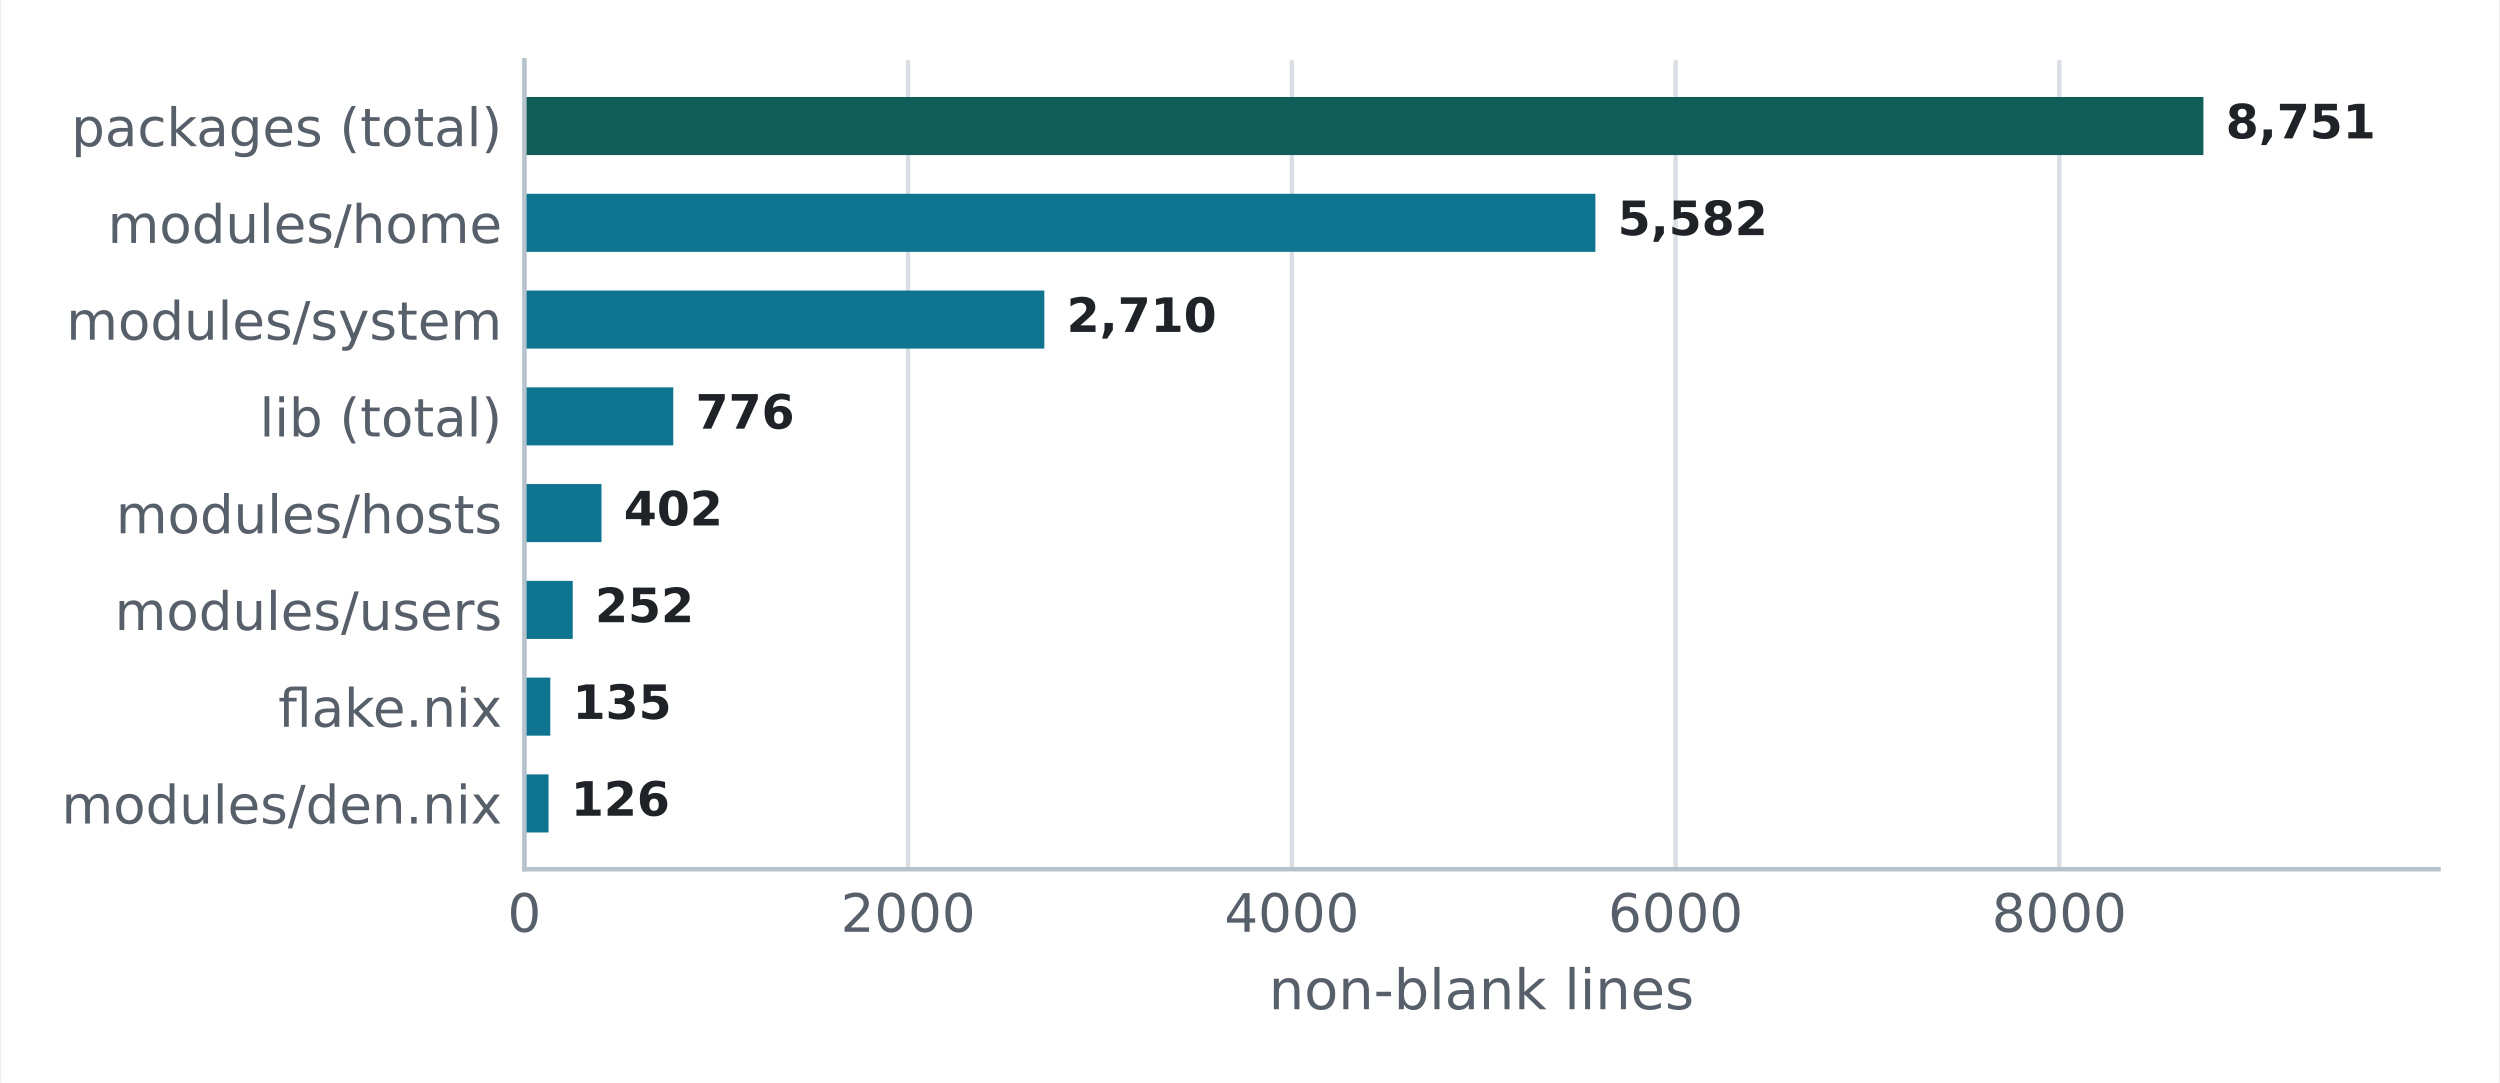
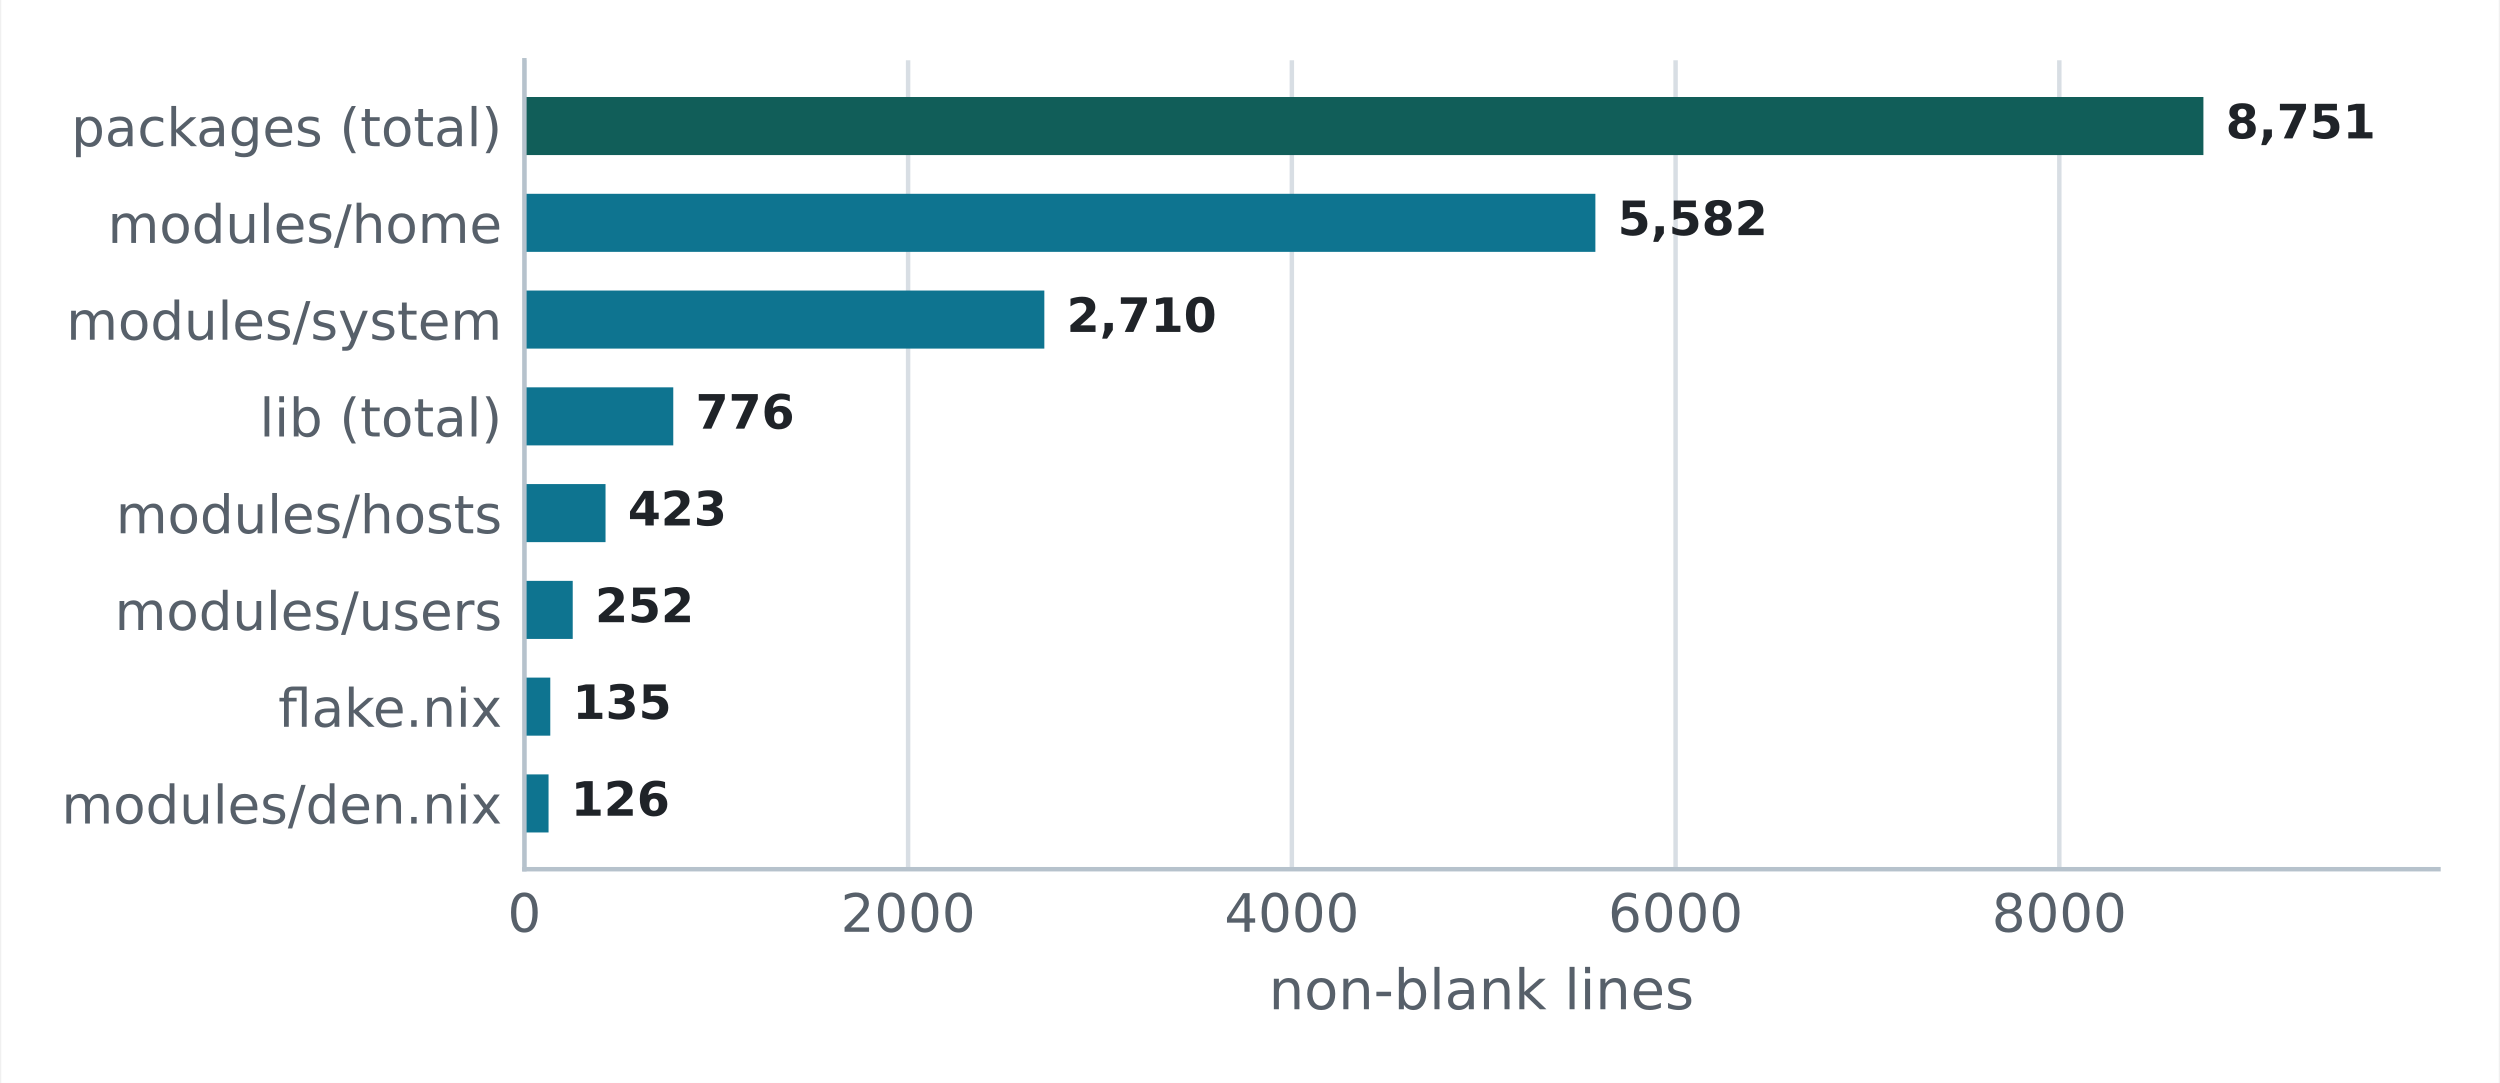
<svg xmlns="http://www.w3.org/2000/svg" xmlns:xlink="http://www.w3.org/1999/xlink" width="995" height="431" viewBox="0 0 447.591 194.078" version="1.1">
  <defs>
    <style type="text/css">*{stroke-linejoin: round; stroke-linecap: butt}</style>
  </defs>
  <g id="figure_1">
    <g id="patch_1">
      <path d="M 0 194.078  L 447.591 194.078  L 447.591 0  L 0 0  z " style="fill: #ffffff" />
    </g>
    <g id="axes_1">
      <g id="patch_2">
        <path d="M 93.751 155.778  L 436.791 155.778  L 436.791 10.8  L 93.751 10.8  z " style="fill: #ffffff" />
      </g>
      <g id="matplotlib.axis_1">
        <g id="xtick_1">
          <g id="line2d_1">
            <path d="M 93.751 155.778  L 93.751 10.8  " clip-path="url(#p4f550c6e6d)" style="fill: none; stroke: #d8dee4; stroke-width: 0.8; stroke-linecap: square" />
          </g>
          <g id="line2d_2" />
          <g id="text_1">
            <g style="fill: #57606a" transform="translate(90.72875 166.9954) scale(0.095 -0.095)">
              <defs>
                <path id="DejaVuSans-13" d="M 2034 4250  Q 1547 4250 1301 3770  Q 1056 3291 1056 2328  Q 1056 1369 1301 889  Q 1547 409 2034 409  Q 2525 409 2770 889  Q 3016 1369 3016 2328  Q 3016 3291 2770 3770  Q 2525 4250 2034 4250  z M 2034 4750  Q 2819 4750 3233 4129  Q 3647 3509 3647 2328  Q 3647 1150 3233 529  Q 2819 -91 2034 -91  Q 1250 -91 836 529  Q 422 1150 422 2328  Q 422 3509 836 4129  Q 1250 4750 2034 4750  z " transform="scale(0.015625)" />
              </defs>
              <use xlink:href="#DejaVuSans-13" />
            </g>
          </g>
        </g>
        <g id="xtick_2">
          <g id="line2d_3">
            <path d="M 162.523 155.778  L 162.523 10.8  " clip-path="url(#p4f550c6e6d)" style="fill: none; stroke: #d8dee4; stroke-width: 0.8; stroke-linecap: square" />
          </g>
          <g id="line2d_4" />
          <g id="text_2">
            <g style="fill: #57606a" transform="translate(150.4343 166.9954) scale(0.095 -0.095)">
              <defs>
                <path id="DejaVuSans-15" d="M 1228 531  L 3431 531  L 3431 0  L 469 0  L 469 531  Q 828 903 1448 1529  Q 2069 2156 2228 2338  Q 2531 2678 2651 2914  Q 2772 3150 2772 3378  Q 2772 3750 2511 3984  Q 2250 4219 1831 4219  Q 1534 4219 1204 4116  Q 875 4013 500 3803  L 500 4441  Q 881 4594 1212 4672  Q 1544 4750 1819 4750  Q 2544 4750 2975 4387  Q 3406 4025 3406 3419  Q 3406 3131 3298 2873  Q 3191 2616 2906 2266  Q 2828 2175 2409 1742  Q 1991 1309 1228 531  z " transform="scale(0.015625)" />
              </defs>
              <use xlink:href="#DejaVuSans-15" />
              <use xlink:href="#DejaVuSans-13" transform="translate(63.625 0)" />
              <use xlink:href="#DejaVuSans-13" transform="translate(127.25 0)" />
              <use xlink:href="#DejaVuSans-13" transform="translate(190.875 0)" />
            </g>
          </g>
        </g>
        <g id="xtick_3">
          <g id="line2d_5">
            <path d="M 231.295 155.778  L 231.295 10.8  " clip-path="url(#p4f550c6e6d)" style="fill: none; stroke: #d8dee4; stroke-width: 0.8; stroke-linecap: square" />
          </g>
          <g id="line2d_6" />
          <g id="text_3">
            <g style="fill: #57606a" transform="translate(219.2064 166.9954) scale(0.095 -0.095)">
              <defs>
                <path id="DejaVuSans-17" d="M 2419 4116  L 825 1625  L 2419 1625  L 2419 4116  z M 2253 4666  L 3047 4666  L 3047 1625  L 3713 1625  L 3713 1100  L 3047 1100  L 3047 0  L 2419 0  L 2419 1100  L 313 1100  L 313 1709  L 2253 4666  z " transform="scale(0.015625)" />
              </defs>
              <use xlink:href="#DejaVuSans-17" />
              <use xlink:href="#DejaVuSans-13" transform="translate(63.625 0)" />
              <use xlink:href="#DejaVuSans-13" transform="translate(127.25 0)" />
              <use xlink:href="#DejaVuSans-13" transform="translate(190.875 0)" />
            </g>
          </g>
        </g>
        <g id="xtick_4">
          <g id="line2d_7">
            <path d="M 300.067 155.778  L 300.067 10.8  " clip-path="url(#p4f550c6e6d)" style="fill: none; stroke: #d8dee4; stroke-width: 0.8; stroke-linecap: square" />
          </g>
          <g id="line2d_8" />
          <g id="text_4">
            <g style="fill: #57606a" transform="translate(287.9785 166.9954) scale(0.095 -0.095)">
              <defs>
                <path id="DejaVuSans-19" d="M 2113 2584  Q 1688 2584 1439 2293  Q 1191 2003 1191 1497  Q 1191 994 1439 701  Q 1688 409 2113 409  Q 2538 409 2786 701  Q 3034 994 3034 1497  Q 3034 2003 2786 2293  Q 2538 2584 2113 2584  z M 3366 4563  L 3366 3988  Q 3128 4100 2886 4159  Q 2644 4219 2406 4219  Q 1781 4219 1451 3797  Q 1122 3375 1075 2522  Q 1259 2794 1537 2939  Q 1816 3084 2150 3084  Q 2853 3084 3261 2657  Q 3669 2231 3669 1497  Q 3669 778 3244 343  Q 2819 -91 2113 -91  Q 1303 -91 875 529  Q 447 1150 447 2328  Q 447 3434 972 4092  Q 1497 4750 2381 4750  Q 2619 4750 2861 4703  Q 3103 4656 3366 4563  z " transform="scale(0.015625)" />
              </defs>
              <use xlink:href="#DejaVuSans-19" />
              <use xlink:href="#DejaVuSans-13" transform="translate(63.625 0)" />
              <use xlink:href="#DejaVuSans-13" transform="translate(127.25 0)" />
              <use xlink:href="#DejaVuSans-13" transform="translate(190.875 0)" />
            </g>
          </g>
        </g>
        <g id="xtick_5">
          <g id="line2d_9">
            <path d="M 368.839 155.778  L 368.839 10.8  " clip-path="url(#p4f550c6e6d)" style="fill: none; stroke: #d8dee4; stroke-width: 0.8; stroke-linecap: square" />
          </g>
          <g id="line2d_10" />
          <g id="text_5">
            <g style="fill: #57606a" transform="translate(356.7505 166.9954) scale(0.095 -0.095)">
              <defs>
                <path id="DejaVuSans-1b" d="M 2034 2216  Q 1584 2216 1326 1975  Q 1069 1734 1069 1313  Q 1069 891 1326 650  Q 1584 409 2034 409  Q 2484 409 2743 651  Q 3003 894 3003 1313  Q 3003 1734 2745 1975  Q 2488 2216 2034 2216  z M 1403 2484  Q 997 2584 770 2862  Q 544 3141 544 3541  Q 544 4100 942 4425  Q 1341 4750 2034 4750  Q 2731 4750 3128 4425  Q 3525 4100 3525 3541  Q 3525 3141 3298 2862  Q 3072 2584 2669 2484  Q 3125 2378 3379 2068  Q 3634 1759 3634 1313  Q 3634 634 3220 271  Q 2806 -91 2034 -91  Q 1263 -91 848 271  Q 434 634 434 1313  Q 434 1759 690 2068  Q 947 2378 1403 2484  z M 1172 3481  Q 1172 3119 1398 2916  Q 1625 2713 2034 2713  Q 2441 2713 2670 2916  Q 2900 3119 2900 3481  Q 2900 3844 2670 4047  Q 2441 4250 2034 4250  Q 1625 4250 1398 4047  Q 1172 3844 1172 3481  z " transform="scale(0.015625)" />
              </defs>
              <use xlink:href="#DejaVuSans-1b" />
              <use xlink:href="#DejaVuSans-13" transform="translate(63.625 0)" />
              <use xlink:href="#DejaVuSans-13" transform="translate(127.25 0)" />
              <use xlink:href="#DejaVuSans-13" transform="translate(190.875 0)" />
            </g>
          </g>
        </g>
        <g id="text_6">
          <g style="fill: #57606a" transform="translate(227.1616 180.8761) scale(0.1 -0.1)">
            <defs>
              <path id="DejaVuSans-51" d="M 3513 2113  L 3513 0  L 2938 0  L 2938 2094  Q 2938 2591 2744 2837  Q 2550 3084 2163 3084  Q 1697 3084 1428 2787  Q 1159 2491 1159 1978  L 1159 0  L 581 0  L 581 3500  L 1159 3500  L 1159 2956  Q 1366 3272 1645 3428  Q 1925 3584 2291 3584  Q 2894 3584 3203 3211  Q 3513 2838 3513 2113  z " transform="scale(0.015625)" />
              <path id="DejaVuSans-52" d="M 1959 3097  Q 1497 3097 1228 2736  Q 959 2375 959 1747  Q 959 1119 1226 758  Q 1494 397 1959 397  Q 2419 397 2687 759  Q 2956 1122 2956 1747  Q 2956 2369 2687 2733  Q 2419 3097 1959 3097  z M 1959 3584  Q 2709 3584 3137 3096  Q 3566 2609 3566 1747  Q 3566 888 3137 398  Q 2709 -91 1959 -91  Q 1206 -91 779 398  Q 353 888 353 1747  Q 353 2609 779 3096  Q 1206 3584 1959 3584  z " transform="scale(0.015625)" />
              <path id="DejaVuSans-10" d="M 313 2009  L 1997 2009  L 1997 1497  L 313 1497  L 313 2009  z " transform="scale(0.015625)" />
              <path id="DejaVuSans-45" d="M 3116 1747  Q 3116 2381 2855 2742  Q 2594 3103 2138 3103  Q 1681 3103 1420 2742  Q 1159 2381 1159 1747  Q 1159 1113 1420 752  Q 1681 391 2138 391  Q 2594 391 2855 752  Q 3116 1113 3116 1747  z M 1159 2969  Q 1341 3281 1617 3432  Q 1894 3584 2278 3584  Q 2916 3584 3314 3078  Q 3713 2572 3713 1747  Q 3713 922 3314 415  Q 2916 -91 2278 -91  Q 1894 -91 1617 61  Q 1341 213 1159 525  L 1159 0  L 581 0  L 581 4863  L 1159 4863  L 1159 2969  z " transform="scale(0.015625)" />
              <path id="DejaVuSans-4f" d="M 603 4863  L 1178 4863  L 1178 0  L 603 0  L 603 4863  z " transform="scale(0.015625)" />
              <path id="DejaVuSans-44" d="M 2194 1759  Q 1497 1759 1228 1600  Q 959 1441 959 1056  Q 959 750 1161 570  Q 1363 391 1709 391  Q 2188 391 2477 730  Q 2766 1069 2766 1631  L 2766 1759  L 2194 1759  z M 3341 1997  L 3341 0  L 2766 0  L 2766 531  Q 2569 213 2275 61  Q 1981 -91 1556 -91  Q 1019 -91 701 211  Q 384 513 384 1019  Q 384 1609 779 1909  Q 1175 2209 1959 2209  L 2766 2209  L 2766 2266  Q 2766 2663 2505 2880  Q 2244 3097 1772 3097  Q 1472 3097 1187 3025  Q 903 2953 641 2809  L 641 3341  Q 956 3463 1253 3523  Q 1550 3584 1831 3584  Q 2591 3584 2966 3190  Q 3341 2797 3341 1997  z " transform="scale(0.015625)" />
              <path id="DejaVuSans-4e" d="M 581 4863  L 1159 4863  L 1159 1991  L 2875 3500  L 3609 3500  L 1753 1863  L 3688 0  L 2938 0  L 1159 1709  L 1159 0  L 581 0  L 581 4863  z " transform="scale(0.015625)" />
              <path id="DejaVuSans-3" transform="scale(0.015625)" />
              <path id="DejaVuSans-4c" d="M 603 3500  L 1178 3500  L 1178 0  L 603 0  L 603 3500  z M 603 4863  L 1178 4863  L 1178 4134  L 603 4134  L 603 4863  z " transform="scale(0.015625)" />
              <path id="DejaVuSans-48" d="M 3597 1894  L 3597 1613  L 953 1613  Q 991 1019 1311 708  Q 1631 397 2203 397  Q 2534 397 2845 478  Q 3156 559 3463 722  L 3463 178  Q 3153 47 2828 -22  Q 2503 -91 2169 -91  Q 1331 -91 842 396  Q 353 884 353 1716  Q 353 2575 817 3079  Q 1281 3584 2069 3584  Q 2775 3584 3186 3129  Q 3597 2675 3597 1894  z M 3022 2063  Q 3016 2534 2758 2815  Q 2500 3097 2075 3097  Q 1594 3097 1305 2825  Q 1016 2553 972 2059  L 3022 2063  z " transform="scale(0.015625)" />
              <path id="DejaVuSans-56" d="M 2834 3397  L 2834 2853  Q 2591 2978 2328 3040  Q 2066 3103 1784 3103  Q 1356 3103 1142 2972  Q 928 2841 928 2578  Q 928 2378 1081 2264  Q 1234 2150 1697 2047  L 1894 2003  Q 2506 1872 2764 1633  Q 3022 1394 3022 966  Q 3022 478 2636 193  Q 2250 -91 1575 -91  Q 1294 -91 989 -36  Q 684 19 347 128  L 347 722  Q 666 556 975 473  Q 1284 391 1588 391  Q 1994 391 2212 530  Q 2431 669 2431 922  Q 2431 1156 2273 1281  Q 2116 1406 1581 1522  L 1381 1569  Q 847 1681 609 1914  Q 372 2147 372 2553  Q 372 3047 722 3315  Q 1072 3584 1716 3584  Q 2034 3584 2315 3537  Q 2597 3491 2834 3397  z " transform="scale(0.015625)" />
            </defs>
            <use xlink:href="#DejaVuSans-51" />
            <use xlink:href="#DejaVuSans-52" transform="translate(63.375 0)" />
            <use xlink:href="#DejaVuSans-51" transform="translate(124.5625 0)" />
            <use xlink:href="#DejaVuSans-10" transform="translate(187.9375 0)" />
            <use xlink:href="#DejaVuSans-45" transform="translate(224.0156 0)" />
            <use xlink:href="#DejaVuSans-4f" transform="translate(287.5 0)" />
            <use xlink:href="#DejaVuSans-44" transform="translate(315.2812 0)" />
            <use xlink:href="#DejaVuSans-51" transform="translate(376.5625 0)" />
            <use xlink:href="#DejaVuSans-4e" transform="translate(439.9375 0)" />
            <use xlink:href="#DejaVuSans-3" transform="translate(497.8438 0)" />
            <use xlink:href="#DejaVuSans-4f" transform="translate(529.625 0)" />
            <use xlink:href="#DejaVuSans-4c" transform="translate(557.4062 0)" />
            <use xlink:href="#DejaVuSans-51" transform="translate(585.1875 0)" />
            <use xlink:href="#DejaVuSans-48" transform="translate(648.5625 0)" />
            <use xlink:href="#DejaVuSans-56" transform="translate(710.0938 0)" />
          </g>
        </g>
      </g>
      <g id="matplotlib.axis_2">
        <g id="ytick_1">
          <g id="line2d_11" />
          <g id="text_7">
            <g style="fill: #57606a" transform="translate(10.8 147.5945) scale(0.095 -0.095)">
              <defs>
                <path id="DejaVuSans-50" d="M 3328 2828  Q 3544 3216 3844 3400  Q 4144 3584 4550 3584  Q 5097 3584 5394 3201  Q 5691 2819 5691 2113  L 5691 0  L 5113 0  L 5113 2094  Q 5113 2597 4934 2840  Q 4756 3084 4391 3084  Q 3944 3084 3684 2787  Q 3425 2491 3425 1978  L 3425 0  L 2847 0  L 2847 2094  Q 2847 2600 2669 2842  Q 2491 3084 2119 3084  Q 1678 3084 1418 2786  Q 1159 2488 1159 1978  L 1159 0  L 581 0  L 581 3500  L 1159 3500  L 1159 2956  Q 1356 3278 1631 3431  Q 1906 3584 2284 3584  Q 2666 3584 2933 3390  Q 3200 3197 3328 2828  z " transform="scale(0.015625)" />
                <path id="DejaVuSans-47" d="M 2906 2969  L 2906 4863  L 3481 4863  L 3481 0  L 2906 0  L 2906 525  Q 2725 213 2448 61  Q 2172 -91 1784 -91  Q 1150 -91 751 415  Q 353 922 353 1747  Q 353 2572 751 3078  Q 1150 3584 1784 3584  Q 2172 3584 2448 3432  Q 2725 3281 2906 2969  z M 947 1747  Q 947 1113 1208 752  Q 1469 391 1925 391  Q 2381 391 2643 752  Q 2906 1113 2906 1747  Q 2906 2381 2643 2742  Q 2381 3103 1925 3103  Q 1469 3103 1208 2742  Q 947 2381 947 1747  z " transform="scale(0.015625)" />
                <path id="DejaVuSans-58" d="M 544 1381  L 544 3500  L 1119 3500  L 1119 1403  Q 1119 906 1312 657  Q 1506 409 1894 409  Q 2359 409 2629 706  Q 2900 1003 2900 1516  L 2900 3500  L 3475 3500  L 3475 0  L 2900 0  L 2900 538  Q 2691 219 2414 64  Q 2138 -91 1772 -91  Q 1169 -91 856 284  Q 544 659 544 1381  z M 1991 3584  L 1991 3584  z " transform="scale(0.015625)" />
                <path id="DejaVuSans-12" d="M 1625 4666  L 2156 4666  L 531 -594  L 0 -594  L 1625 4666  z " transform="scale(0.015625)" />
                <path id="DejaVuSans-11" d="M 684 794  L 1344 794  L 1344 0  L 684 0  L 684 794  z " transform="scale(0.015625)" />
                <path id="DejaVuSans-5b" d="M 3513 3500  L 2247 1797  L 3578 0  L 2900 0  L 1881 1375  L 863 0  L 184 0  L 1544 1831  L 300 3500  L 978 3500  L 1906 2253  L 2834 3500  L 3513 3500  z " transform="scale(0.015625)" />
              </defs>
              <use xlink:href="#DejaVuSans-50" />
              <use xlink:href="#DejaVuSans-52" transform="translate(97.40625 0)" />
              <use xlink:href="#DejaVuSans-47" transform="translate(158.5938 0)" />
              <use xlink:href="#DejaVuSans-58" transform="translate(222.0781 0)" />
              <use xlink:href="#DejaVuSans-4f" transform="translate(285.4531 0)" />
              <use xlink:href="#DejaVuSans-48" transform="translate(313.2344 0)" />
              <use xlink:href="#DejaVuSans-56" transform="translate(374.7656 0)" />
              <use xlink:href="#DejaVuSans-12" transform="translate(426.8594 0)" />
              <use xlink:href="#DejaVuSans-47" transform="translate(460.5469 0)" />
              <use xlink:href="#DejaVuSans-48" transform="translate(524.0312 0)" />
              <use xlink:href="#DejaVuSans-51" transform="translate(585.5625 0)" />
              <use xlink:href="#DejaVuSans-11" transform="translate(648.9375 0)" />
              <use xlink:href="#DejaVuSans-51" transform="translate(680.7188 0)" />
              <use xlink:href="#DejaVuSans-4c" transform="translate(744.0938 0)" />
              <use xlink:href="#DejaVuSans-5b" transform="translate(771.875 0)" />
            </g>
          </g>
        </g>
        <g id="ytick_2">
          <g id="line2d_12" />
          <g id="text_8">
            <g style="fill: #57606a" transform="translate(49.6357 130.2526) scale(0.095 -0.095)">
              <defs>
                <path id="DejaVuSans-13b0" d="M 1831 4863  L 3431 4863  L 3431 0  L 2853 0  L 2853 4384  L 1825 4384  Q 1516 4384 1395 4259  Q 1275 4134 1275 3809  L 1275 3500  L 2222 3500  L 2222 3053  L 1275 3053  L 1275 0  L 697 0  L 697 3053  L 147 3053  L 147 3500  L 697 3500  L 697 3744  Q 697 4328 969 4595  Q 1241 4863 1831 4863  z " transform="scale(0.015625)" />
              </defs>
              <use xlink:href="#DejaVuSans-13b0" />
              <use xlink:href="#DejaVuSans-44" transform="translate(62.98438 0)" />
              <use xlink:href="#DejaVuSans-4e" transform="translate(124.2656 0)" />
              <use xlink:href="#DejaVuSans-48" transform="translate(178.6094 0)" />
              <use xlink:href="#DejaVuSans-11" transform="translate(240.1406 0)" />
              <use xlink:href="#DejaVuSans-51" transform="translate(271.9219 0)" />
              <use xlink:href="#DejaVuSans-4c" transform="translate(335.2969 0)" />
              <use xlink:href="#DejaVuSans-5b" transform="translate(363.0781 0)" />
            </g>
          </g>
        </g>
        <g id="ytick_3">
          <g id="line2d_13" />
          <g id="text_9">
            <g style="fill: #57606a" transform="translate(20.32969 112.9108) scale(0.095 -0.095)">
              <defs>
                <path id="DejaVuSans-55" d="M 2631 2963  Q 2534 3019 2420 3045  Q 2306 3072 2169 3072  Q 1681 3072 1420 2755  Q 1159 2438 1159 1844  L 1159 0  L 581 0  L 581 3500  L 1159 3500  L 1159 2956  Q 1341 3275 1631 3429  Q 1922 3584 2338 3584  Q 2397 3584 2469 3576  Q 2541 3569 2628 3553  L 2631 2963  z " transform="scale(0.015625)" />
              </defs>
              <use xlink:href="#DejaVuSans-50" />
              <use xlink:href="#DejaVuSans-52" transform="translate(97.40625 0)" />
              <use xlink:href="#DejaVuSans-47" transform="translate(158.5938 0)" />
              <use xlink:href="#DejaVuSans-58" transform="translate(222.0781 0)" />
              <use xlink:href="#DejaVuSans-4f" transform="translate(285.4531 0)" />
              <use xlink:href="#DejaVuSans-48" transform="translate(313.2344 0)" />
              <use xlink:href="#DejaVuSans-56" transform="translate(374.7656 0)" />
              <use xlink:href="#DejaVuSans-12" transform="translate(426.8594 0)" />
              <use xlink:href="#DejaVuSans-58" transform="translate(460.5469 0)" />
              <use xlink:href="#DejaVuSans-56" transform="translate(523.9219 0)" />
              <use xlink:href="#DejaVuSans-48" transform="translate(576.0156 0)" />
              <use xlink:href="#DejaVuSans-55" transform="translate(637.5469 0)" />
              <use xlink:href="#DejaVuSans-56" transform="translate(678.6562 0)" />
            </g>
          </g>
        </g>
        <g id="ytick_4">
          <g id="line2d_14" />
          <g id="text_10">
            <g style="fill: #57606a" transform="translate(20.54344 95.569) scale(0.095 -0.095)">
              <defs>
                <path id="DejaVuSans-4b" d="M 3513 2113  L 3513 0  L 2938 0  L 2938 2094  Q 2938 2591 2744 2837  Q 2550 3084 2163 3084  Q 1697 3084 1428 2787  Q 1159 2491 1159 1978  L 1159 0  L 581 0  L 581 4863  L 1159 4863  L 1159 2956  Q 1366 3272 1645 3428  Q 1925 3584 2291 3584  Q 2894 3584 3203 3211  Q 3513 2838 3513 2113  z " transform="scale(0.015625)" />
                <path id="DejaVuSans-57" d="M 1172 4494  L 1172 3500  L 2356 3500  L 2356 3053  L 1172 3053  L 1172 1153  Q 1172 725 1289 603  Q 1406 481 1766 481  L 2356 481  L 2356 0  L 1766 0  Q 1100 0 847 248  Q 594 497 594 1153  L 594 3053  L 172 3053  L 172 3500  L 594 3500  L 594 4494  L 1172 4494  z " transform="scale(0.015625)" />
              </defs>
              <use xlink:href="#DejaVuSans-50" />
              <use xlink:href="#DejaVuSans-52" transform="translate(97.40625 0)" />
              <use xlink:href="#DejaVuSans-47" transform="translate(158.5938 0)" />
              <use xlink:href="#DejaVuSans-58" transform="translate(222.0781 0)" />
              <use xlink:href="#DejaVuSans-4f" transform="translate(285.4531 0)" />
              <use xlink:href="#DejaVuSans-48" transform="translate(313.2344 0)" />
              <use xlink:href="#DejaVuSans-56" transform="translate(374.7656 0)" />
              <use xlink:href="#DejaVuSans-12" transform="translate(426.8594 0)" />
              <use xlink:href="#DejaVuSans-4b" transform="translate(460.5469 0)" />
              <use xlink:href="#DejaVuSans-52" transform="translate(523.9219 0)" />
              <use xlink:href="#DejaVuSans-56" transform="translate(585.1094 0)" />
              <use xlink:href="#DejaVuSans-57" transform="translate(637.2031 0)" />
              <use xlink:href="#DejaVuSans-56" transform="translate(676.4062 0)" />
            </g>
          </g>
        </g>
        <g id="ytick_5">
          <g id="line2d_15" />
          <g id="text_11">
            <g style="fill: #57606a" transform="translate(46.28695 78.22717) scale(0.095 -0.095)">
              <defs>
                <path id="DejaVuSans-b" d="M 1984 4856  Q 1566 4138 1362 3434  Q 1159 2731 1159 2009  Q 1159 1288 1364 580  Q 1569 -128 1984 -844  L 1484 -844  Q 1016 -109 783 600  Q 550 1309 550 2009  Q 550 2706 781 3412  Q 1013 4119 1484 4856  L 1984 4856  z " transform="scale(0.015625)" />
                <path id="DejaVuSans-c" d="M 513 4856  L 1013 4856  Q 1481 4119 1714 3412  Q 1947 2706 1947 2009  Q 1947 1309 1714 600  Q 1481 -109 1013 -844  L 513 -844  Q 928 -128 1133 580  Q 1338 1288 1338 2009  Q 1338 2731 1133 3434  Q 928 4138 513 4856  z " transform="scale(0.015625)" />
              </defs>
              <use xlink:href="#DejaVuSans-4f" />
              <use xlink:href="#DejaVuSans-4c" transform="translate(27.78125 0)" />
              <use xlink:href="#DejaVuSans-45" transform="translate(55.5625 0)" />
              <use xlink:href="#DejaVuSans-3" transform="translate(119.0469 0)" />
              <use xlink:href="#DejaVuSans-b" transform="translate(150.8281 0)" />
              <use xlink:href="#DejaVuSans-57" transform="translate(189.8438 0)" />
              <use xlink:href="#DejaVuSans-52" transform="translate(229.0469 0)" />
              <use xlink:href="#DejaVuSans-57" transform="translate(290.2344 0)" />
              <use xlink:href="#DejaVuSans-44" transform="translate(329.4375 0)" />
              <use xlink:href="#DejaVuSans-4f" transform="translate(390.7188 0)" />
              <use xlink:href="#DejaVuSans-c" transform="translate(418.5 0)" />
            </g>
          </g>
        </g>
        <g id="ytick_6">
          <g id="line2d_16" />
          <g id="text_12">
            <g style="fill: #57606a" transform="translate(11.655 60.88535) scale(0.095 -0.095)">
              <defs>
                <path id="DejaVuSans-5c" d="M 2059 -325  Q 1816 -950 1584 -1140  Q 1353 -1331 966 -1331  L 506 -1331  L 506 -850  L 844 -850  Q 1081 -850 1212 -737  Q 1344 -625 1503 -206  L 1606 56  L 191 3500  L 800 3500  L 1894 763  L 2988 3500  L 3597 3500  L 2059 -325  z " transform="scale(0.015625)" />
              </defs>
              <use xlink:href="#DejaVuSans-50" />
              <use xlink:href="#DejaVuSans-52" transform="translate(97.40625 0)" />
              <use xlink:href="#DejaVuSans-47" transform="translate(158.5938 0)" />
              <use xlink:href="#DejaVuSans-58" transform="translate(222.0781 0)" />
              <use xlink:href="#DejaVuSans-4f" transform="translate(285.4531 0)" />
              <use xlink:href="#DejaVuSans-48" transform="translate(313.2344 0)" />
              <use xlink:href="#DejaVuSans-56" transform="translate(374.7656 0)" />
              <use xlink:href="#DejaVuSans-12" transform="translate(426.8594 0)" />
              <use xlink:href="#DejaVuSans-56" transform="translate(460.5469 0)" />
              <use xlink:href="#DejaVuSans-5c" transform="translate(512.6406 0)" />
              <use xlink:href="#DejaVuSans-56" transform="translate(571.8281 0)" />
              <use xlink:href="#DejaVuSans-57" transform="translate(623.9219 0)" />
              <use xlink:href="#DejaVuSans-48" transform="translate(663.125 0)" />
              <use xlink:href="#DejaVuSans-50" transform="translate(724.6562 0)" />
            </g>
          </g>
        </g>
        <g id="ytick_7">
          <g id="line2d_17" />
          <g id="text_13">
            <g style="fill: #57606a" transform="translate(19.06648 43.54352) scale(0.095 -0.095)">
              <use xlink:href="#DejaVuSans-50" />
              <use xlink:href="#DejaVuSans-52" transform="translate(97.40625 0)" />
              <use xlink:href="#DejaVuSans-47" transform="translate(158.5938 0)" />
              <use xlink:href="#DejaVuSans-58" transform="translate(222.0781 0)" />
              <use xlink:href="#DejaVuSans-4f" transform="translate(285.4531 0)" />
              <use xlink:href="#DejaVuSans-48" transform="translate(313.2344 0)" />
              <use xlink:href="#DejaVuSans-56" transform="translate(374.7656 0)" />
              <use xlink:href="#DejaVuSans-12" transform="translate(426.8594 0)" />
              <use xlink:href="#DejaVuSans-4b" transform="translate(460.5469 0)" />
              <use xlink:href="#DejaVuSans-52" transform="translate(523.9219 0)" />
              <use xlink:href="#DejaVuSans-50" transform="translate(585.1094 0)" />
              <use xlink:href="#DejaVuSans-48" transform="translate(682.5156 0)" />
            </g>
          </g>
        </g>
        <g id="ytick_8">
          <g id="line2d_18" />
          <g id="text_14">
            <g style="fill: #57606a" transform="translate(12.5382 26.2017) scale(0.095 -0.095)">
              <defs>
                <path id="DejaVuSans-53" d="M 1159 525  L 1159 -1331  L 581 -1331  L 581 3500  L 1159 3500  L 1159 2969  Q 1341 3281 1617 3432  Q 1894 3584 2278 3584  Q 2916 3584 3314 3078  Q 3713 2572 3713 1747  Q 3713 922 3314 415  Q 2916 -91 2278 -91  Q 1894 -91 1617 61  Q 1341 213 1159 525  z M 3116 1747  Q 3116 2381 2855 2742  Q 2594 3103 2138 3103  Q 1681 3103 1420 2742  Q 1159 2381 1159 1747  Q 1159 1113 1420 752  Q 1681 391 2138 391  Q 2594 391 2855 752  Q 3116 1113 3116 1747  z " transform="scale(0.015625)" />
                <path id="DejaVuSans-46" d="M 3122 3366  L 3122 2828  Q 2878 2963 2633 3030  Q 2388 3097 2138 3097  Q 1578 3097 1268 2742  Q 959 2388 959 1747  Q 959 1106 1268 751  Q 1578 397 2138 397  Q 2388 397 2633 464  Q 2878 531 3122 666  L 3122 134  Q 2881 22 2623 -34  Q 2366 -91 2075 -91  Q 1284 -91 818 406  Q 353 903 353 1747  Q 353 2603 823 3093  Q 1294 3584 2113 3584  Q 2378 3584 2631 3529  Q 2884 3475 3122 3366  z " transform="scale(0.015625)" />
                <path id="DejaVuSans-4a" d="M 2906 1791  Q 2906 2416 2648 2759  Q 2391 3103 1925 3103  Q 1463 3103 1205 2759  Q 947 2416 947 1791  Q 947 1169 1205 825  Q 1463 481 1925 481  Q 2391 481 2648 825  Q 2906 1169 2906 1791  z M 3481 434  Q 3481 -459 3084 -895  Q 2688 -1331 1869 -1331  Q 1566 -1331 1297 -1286  Q 1028 -1241 775 -1147  L 775 -588  Q 1028 -725 1275 -790  Q 1522 -856 1778 -856  Q 2344 -856 2625 -561  Q 2906 -266 2906 331  L 2906 616  Q 2728 306 2450 153  Q 2172 0 1784 0  Q 1141 0 747 490  Q 353 981 353 1791  Q 353 2603 747 3093  Q 1141 3584 1784 3584  Q 2172 3584 2450 3431  Q 2728 3278 2906 2969  L 2906 3500  L 3481 3500  L 3481 434  z " transform="scale(0.015625)" />
              </defs>
              <use xlink:href="#DejaVuSans-53" />
              <use xlink:href="#DejaVuSans-44" transform="translate(63.48438 0)" />
              <use xlink:href="#DejaVuSans-46" transform="translate(124.7656 0)" />
              <use xlink:href="#DejaVuSans-4e" transform="translate(179.75 0)" />
              <use xlink:href="#DejaVuSans-44" transform="translate(235.9062 0)" />
              <use xlink:href="#DejaVuSans-4a" transform="translate(297.1875 0)" />
              <use xlink:href="#DejaVuSans-48" transform="translate(360.6719 0)" />
              <use xlink:href="#DejaVuSans-56" transform="translate(422.2031 0)" />
              <use xlink:href="#DejaVuSans-3" transform="translate(474.2969 0)" />
              <use xlink:href="#DejaVuSans-b" transform="translate(506.0781 0)" />
              <use xlink:href="#DejaVuSans-57" transform="translate(545.0938 0)" />
              <use xlink:href="#DejaVuSans-52" transform="translate(584.2969 0)" />
              <use xlink:href="#DejaVuSans-57" transform="translate(645.4844 0)" />
              <use xlink:href="#DejaVuSans-44" transform="translate(684.6875 0)" />
              <use xlink:href="#DejaVuSans-4f" transform="translate(745.9688 0)" />
              <use xlink:href="#DejaVuSans-c" transform="translate(773.75 0)" />
            </g>
          </g>
        </g>
      </g>
      <g id="patch_3">
        <path d="M 93.751 149.188  L 98.084 149.188  L 98.084 138.783  L 93.751 138.783  z " clip-path="url(#p4f550c6e6d)" style="fill: #0e7490" />
      </g>
      <g id="patch_4">
        <path d="M 93.751 131.846  L 98.393 131.846  L 98.393 121.441  L 93.751 121.441  z " clip-path="url(#p4f550c6e6d)" style="fill: #0e7490" />
      </g>
      <g id="patch_5">
        <path d="M 93.751 114.504  L 102.416 114.504  L 102.416 104.099  L 93.751 104.099  z " clip-path="url(#p4f550c6e6d)" style="fill: #0e7490" />
      </g>
      <g id="patch_6">
-         <path d="M 93.751 97.162  L 107.574 97.162  L 107.574 86.757  L 93.751 86.757  z " clip-path="url(#p4f550c6e6d)" style="fill: #0e7490" />
+         <path d="M 93.751 97.162  L 108.296 97.162  L 108.296 86.757  L 93.751 86.757  z " clip-path="url(#p4f550c6e6d)" style="fill: #0e7490" />
      </g>
      <g id="patch_7">
        <path d="M 93.751 79.82  L 120.435 79.82  L 120.435 69.415  L 93.751 69.415  z " clip-path="url(#p4f550c6e6d)" style="fill: #0e7490" />
      </g>
      <g id="patch_8">
        <path d="M 93.751 62.479  L 186.937 62.479  L 186.937 52.074  L 93.751 52.074  z " clip-path="url(#p4f550c6e6d)" style="fill: #0e7490" />
      </g>
      <g id="patch_9">
        <path d="M 93.751 45.137  L 285.694 45.137  L 285.694 34.732  L 93.751 34.732  z " clip-path="url(#p4f550c6e6d)" style="fill: #0e7490" />
      </g>
      <g id="patch_10">
        <path d="M 93.751 27.795  L 394.663 27.795  L 394.663 17.39  L 93.751 17.39  z " clip-path="url(#p4f550c6e6d)" style="fill: #115e59" />
      </g>
      <g id="patch_11">
        <path d="M 93.751 155.778  L 93.751 10.8  " style="fill: none; stroke: #b6c2cc; stroke-width: 0.8; stroke-linejoin: miter; stroke-linecap: square" />
      </g>
      <g id="patch_12">
        <path d="M 93.751 155.778  L 436.791 155.778  " style="fill: none; stroke: #b6c2cc; stroke-width: 0.8; stroke-linejoin: miter; stroke-linecap: square" />
      </g>
      <g id="text_15">
        <g style="fill: #1f2328" transform="translate(102.0836 146.1932) scale(0.085 -0.085)">
          <defs>
            <path id="DejaVuSans-Bold-14" d="M 750 831  L 1813 831  L 1813 3847  L 722 3622  L 722 4441  L 1806 4666  L 2950 4666  L 2950 831  L 4013 831  L 4013 0  L 750 0  L 750 831  z " transform="scale(0.015625)" />
            <path id="DejaVuSans-Bold-15" d="M 1844 884  L 3897 884  L 3897 0  L 506 0  L 506 884  L 2209 2388  Q 2438 2594 2547 2791  Q 2656 2988 2656 3200  Q 2656 3528 2436 3728  Q 2216 3928 1850 3928  Q 1569 3928 1234 3808  Q 900 3688 519 3450  L 519 4475  Q 925 4609 1322 4679  Q 1719 4750 2100 4750  Q 2938 4750 3402 4381  Q 3866 4013 3866 3353  Q 3866 2972 3669 2642  Q 3472 2313 2841 1759  L 1844 884  z " transform="scale(0.015625)" />
            <path id="DejaVuSans-Bold-19" d="M 2316 2303  Q 2000 2303 1842 2098  Q 1684 1894 1684 1484  Q 1684 1075 1842 870  Q 2000 666 2316 666  Q 2634 666 2792 870  Q 2950 1075 2950 1484  Q 2950 1894 2792 2098  Q 2634 2303 2316 2303  z M 3803 4544  L 3803 3681  Q 3506 3822 3243 3889  Q 2981 3956 2731 3956  Q 2194 3956 1894 3657  Q 1594 3359 1544 2772  Q 1750 2925 1990 3001  Q 2231 3078 2516 3078  Q 3231 3078 3670 2659  Q 4109 2241 4109 1563  Q 4109 813 3618 361  Q 3128 -91 2303 -91  Q 1394 -91 895 523  Q 397 1138 397 2266  Q 397 3422 980 4083  Q 1563 4744 2578 4744  Q 2900 4744 3203 4694  Q 3506 4644 3803 4544  z " transform="scale(0.015625)" />
          </defs>
          <use xlink:href="#DejaVuSans-Bold-14" />
          <use xlink:href="#DejaVuSans-Bold-15" transform="translate(69.57812 0)" />
          <use xlink:href="#DejaVuSans-Bold-19" transform="translate(139.1562 0)" />
        </g>
      </g>
      <g id="text_16">
        <g style="fill: #1f2328" transform="translate(102.3931 128.8514) scale(0.085 -0.085)">
          <defs>
            <path id="DejaVuSans-Bold-16" d="M 2981 2516  Q 3453 2394 3698 2092  Q 3944 1791 3944 1325  Q 3944 631 3412 270  Q 2881 -91 1863 -91  Q 1503 -91 1142 -33  Q 781 25 428 141  L 428 1069  Q 766 900 1098 814  Q 1431 728 1753 728  Q 2231 728 2486 893  Q 2741 1059 2741 1369  Q 2741 1688 2480 1852  Q 2219 2016 1709 2016  L 1228 2016  L 1228 2791  L 1734 2791  Q 2188 2791 2409 2933  Q 2631 3075 2631 3366  Q 2631 3634 2415 3781  Q 2200 3928 1806 3928  Q 1516 3928 1219 3862  Q 922 3797 628 3669  L 628 4550  Q 984 4650 1334 4700  Q 1684 4750 2022 4750  Q 2931 4750 3382 4451  Q 3834 4153 3834 3553  Q 3834 3144 3618 2883  Q 3403 2622 2981 2516  z " transform="scale(0.015625)" />
            <path id="DejaVuSans-Bold-18" d="M 678 4666  L 3669 4666  L 3669 3781  L 1638 3781  L 1638 3059  Q 1775 3097 1914 3117  Q 2053 3138 2203 3138  Q 3056 3138 3531 2711  Q 4006 2284 4006 1522  Q 4006 766 3489 337  Q 2972 -91 2053 -91  Q 1656 -91 1267 -14  Q 878 63 494 219  L 494 1166  Q 875 947 1217 837  Q 1559 728 1863 728  Q 2300 728 2551 942  Q 2803 1156 2803 1522  Q 2803 1891 2551 2103  Q 2300 2316 1863 2316  Q 1603 2316 1309 2248  Q 1016 2181 678 2041  L 678 4666  z " transform="scale(0.015625)" />
          </defs>
          <use xlink:href="#DejaVuSans-Bold-14" />
          <use xlink:href="#DejaVuSans-Bold-16" transform="translate(69.57812 0)" />
          <use xlink:href="#DejaVuSans-Bold-18" transform="translate(139.1562 0)" />
        </g>
      </g>
      <g id="text_17">
        <g style="fill: #1f2328" transform="translate(106.4162 111.5096) scale(0.085 -0.085)">
          <use xlink:href="#DejaVuSans-Bold-15" />
          <use xlink:href="#DejaVuSans-Bold-18" transform="translate(69.57812 0)" />
          <use xlink:href="#DejaVuSans-Bold-15" transform="translate(139.1562 0)" />
        </g>
      </g>
      <g id="text_18">
-         <g style="fill: #1f2328" transform="translate(111.5741 94.16775) scale(0.085 -0.085)">
+         <g style="fill: #1f2328" transform="translate(112.2962 94.16775) scale(0.085 -0.085)">
          <defs>
            <path id="DejaVuSans-Bold-17" d="M 2356 3675  L 1038 1722  L 2356 1722  L 2356 3675  z M 2156 4666  L 3494 4666  L 3494 1722  L 4159 1722  L 4159 850  L 3494 850  L 3494 0  L 2356 0  L 2356 850  L 288 850  L 288 1881  L 2156 4666  z " transform="scale(0.015625)" />
-             <path id="DejaVuSans-Bold-13" d="M 2944 2338  Q 2944 3213 2780 3570  Q 2616 3928 2228 3928  Q 1841 3928 1675 3570  Q 1509 3213 1509 2338  Q 1509 1453 1675 1090  Q 1841 728 2228 728  Q 2613 728 2778 1090  Q 2944 1453 2944 2338  z M 4147 2328  Q 4147 1169 3647 539  Q 3147 -91 2228 -91  Q 1306 -91 806 539  Q 306 1169 306 2328  Q 306 3491 806 4120  Q 1306 4750 2228 4750  Q 3147 4750 3647 4120  Q 4147 3491 4147 2328  z " transform="scale(0.015625)" />
          </defs>
          <use xlink:href="#DejaVuSans-Bold-17" />
-           <use xlink:href="#DejaVuSans-Bold-13" transform="translate(69.57812 0)" />
-           <use xlink:href="#DejaVuSans-Bold-15" transform="translate(139.1562 0)" />
+           <use xlink:href="#DejaVuSans-Bold-15" transform="translate(69.57812 0)" />
+           <use xlink:href="#DejaVuSans-Bold-16" transform="translate(139.1562 0)" />
        </g>
      </g>
      <g id="text_19">
        <g style="fill: #1f2328" transform="translate(124.4345 76.82592) scale(0.085 -0.085)">
          <defs>
            <path id="DejaVuSans-Bold-1a" d="M 428 4666  L 3944 4666  L 3944 3988  L 2125 0  L 953 0  L 2675 3781  L 428 3781  L 428 4666  z " transform="scale(0.015625)" />
          </defs>
          <use xlink:href="#DejaVuSans-Bold-1a" />
          <use xlink:href="#DejaVuSans-Bold-1a" transform="translate(69.57812 0)" />
          <use xlink:href="#DejaVuSans-Bold-19" transform="translate(139.1562 0)" />
        </g>
      </g>
      <g id="text_20">
        <g style="fill: #1f2328" transform="translate(190.9371 59.4841) scale(0.085 -0.085)">
          <defs>
            <path id="DejaVuSans-Bold-f" d="M 653 1209  L 1778 1209  L 1778 256  L 1006 -909  L 341 -909  L 653 256  L 653 1209  z " transform="scale(0.015625)" />
+             <path id="DejaVuSans-Bold-13" d="M 2944 2338  Q 2944 3213 2780 3570  Q 2616 3928 2228 3928  Q 1841 3928 1675 3570  Q 1509 3213 1509 2338  Q 1509 1453 1675 1090  Q 1841 728 2228 728  Q 2613 728 2778 1090  Q 2944 1453 2944 2338  z M 4147 2328  Q 4147 1169 3647 539  Q 3147 -91 2228 -91  Q 1306 -91 806 539  Q 306 1169 306 2328  Q 306 3491 806 4120  Q 1306 4750 2228 4750  Q 3147 4750 3647 4120  Q 4147 3491 4147 2328  z " transform="scale(0.015625)" />
          </defs>
          <use xlink:href="#DejaVuSans-Bold-15" />
          <use xlink:href="#DejaVuSans-Bold-f" transform="translate(69.57812 0)" />
          <use xlink:href="#DejaVuSans-Bold-1a" transform="translate(107.5625 0)" />
          <use xlink:href="#DejaVuSans-Bold-14" transform="translate(177.1406 0)" />
          <use xlink:href="#DejaVuSans-Bold-13" transform="translate(246.7188 0)" />
        </g>
      </g>
      <g id="text_21">
        <g style="fill: #1f2328" transform="translate(289.6938 42.14227) scale(0.085 -0.085)">
          <defs>
            <path id="DejaVuSans-Bold-1b" d="M 2228 2088  Q 1891 2088 1709 1903  Q 1528 1719 1528 1375  Q 1528 1031 1709 848  Q 1891 666 2228 666  Q 2563 666 2741 848  Q 2919 1031 2919 1375  Q 2919 1722 2741 1905  Q 2563 2088 2228 2088  z M 1350 2484  Q 925 2613 709 2878  Q 494 3144 494 3541  Q 494 4131 934 4440  Q 1375 4750 2228 4750  Q 3075 4750 3515 4442  Q 3956 4134 3956 3541  Q 3956 3144 3739 2878  Q 3522 2613 3097 2484  Q 3572 2353 3814 2058  Q 4056 1763 4056 1313  Q 4056 619 3595 264  Q 3134 -91 2228 -91  Q 1319 -91 855 264  Q 391 619 391 1313  Q 391 1763 633 2058  Q 875 2353 1350 2484  z M 1631 3419  Q 1631 3141 1786 2991  Q 1941 2841 2228 2841  Q 2509 2841 2662 2991  Q 2816 3141 2816 3419  Q 2816 3697 2662 3845  Q 2509 3994 2228 3994  Q 1941 3994 1786 3844  Q 1631 3694 1631 3419  z " transform="scale(0.015625)" />
          </defs>
          <use xlink:href="#DejaVuSans-Bold-18" />
          <use xlink:href="#DejaVuSans-Bold-f" transform="translate(69.57812 0)" />
          <use xlink:href="#DejaVuSans-Bold-18" transform="translate(107.5625 0)" />
          <use xlink:href="#DejaVuSans-Bold-1b" transform="translate(177.1406 0)" />
          <use xlink:href="#DejaVuSans-Bold-15" transform="translate(246.7188 0)" />
        </g>
      </g>
      <g id="text_22">
        <g style="fill: #1f2328" transform="translate(398.6632 24.80045) scale(0.085 -0.085)">
          <use xlink:href="#DejaVuSans-Bold-1b" />
          <use xlink:href="#DejaVuSans-Bold-f" transform="translate(69.57812 0)" />
          <use xlink:href="#DejaVuSans-Bold-1a" transform="translate(107.5625 0)" />
          <use xlink:href="#DejaVuSans-Bold-18" transform="translate(177.1406 0)" />
          <use xlink:href="#DejaVuSans-Bold-14" transform="translate(246.7188 0)" />
        </g>
      </g>
    </g>
  </g>
  <defs>
    <clipPath id="p4f550c6e6d">
      <rect x="93.751" y="10.8" width="343.04" height="144.978" />
    </clipPath>
  </defs>
</svg>
